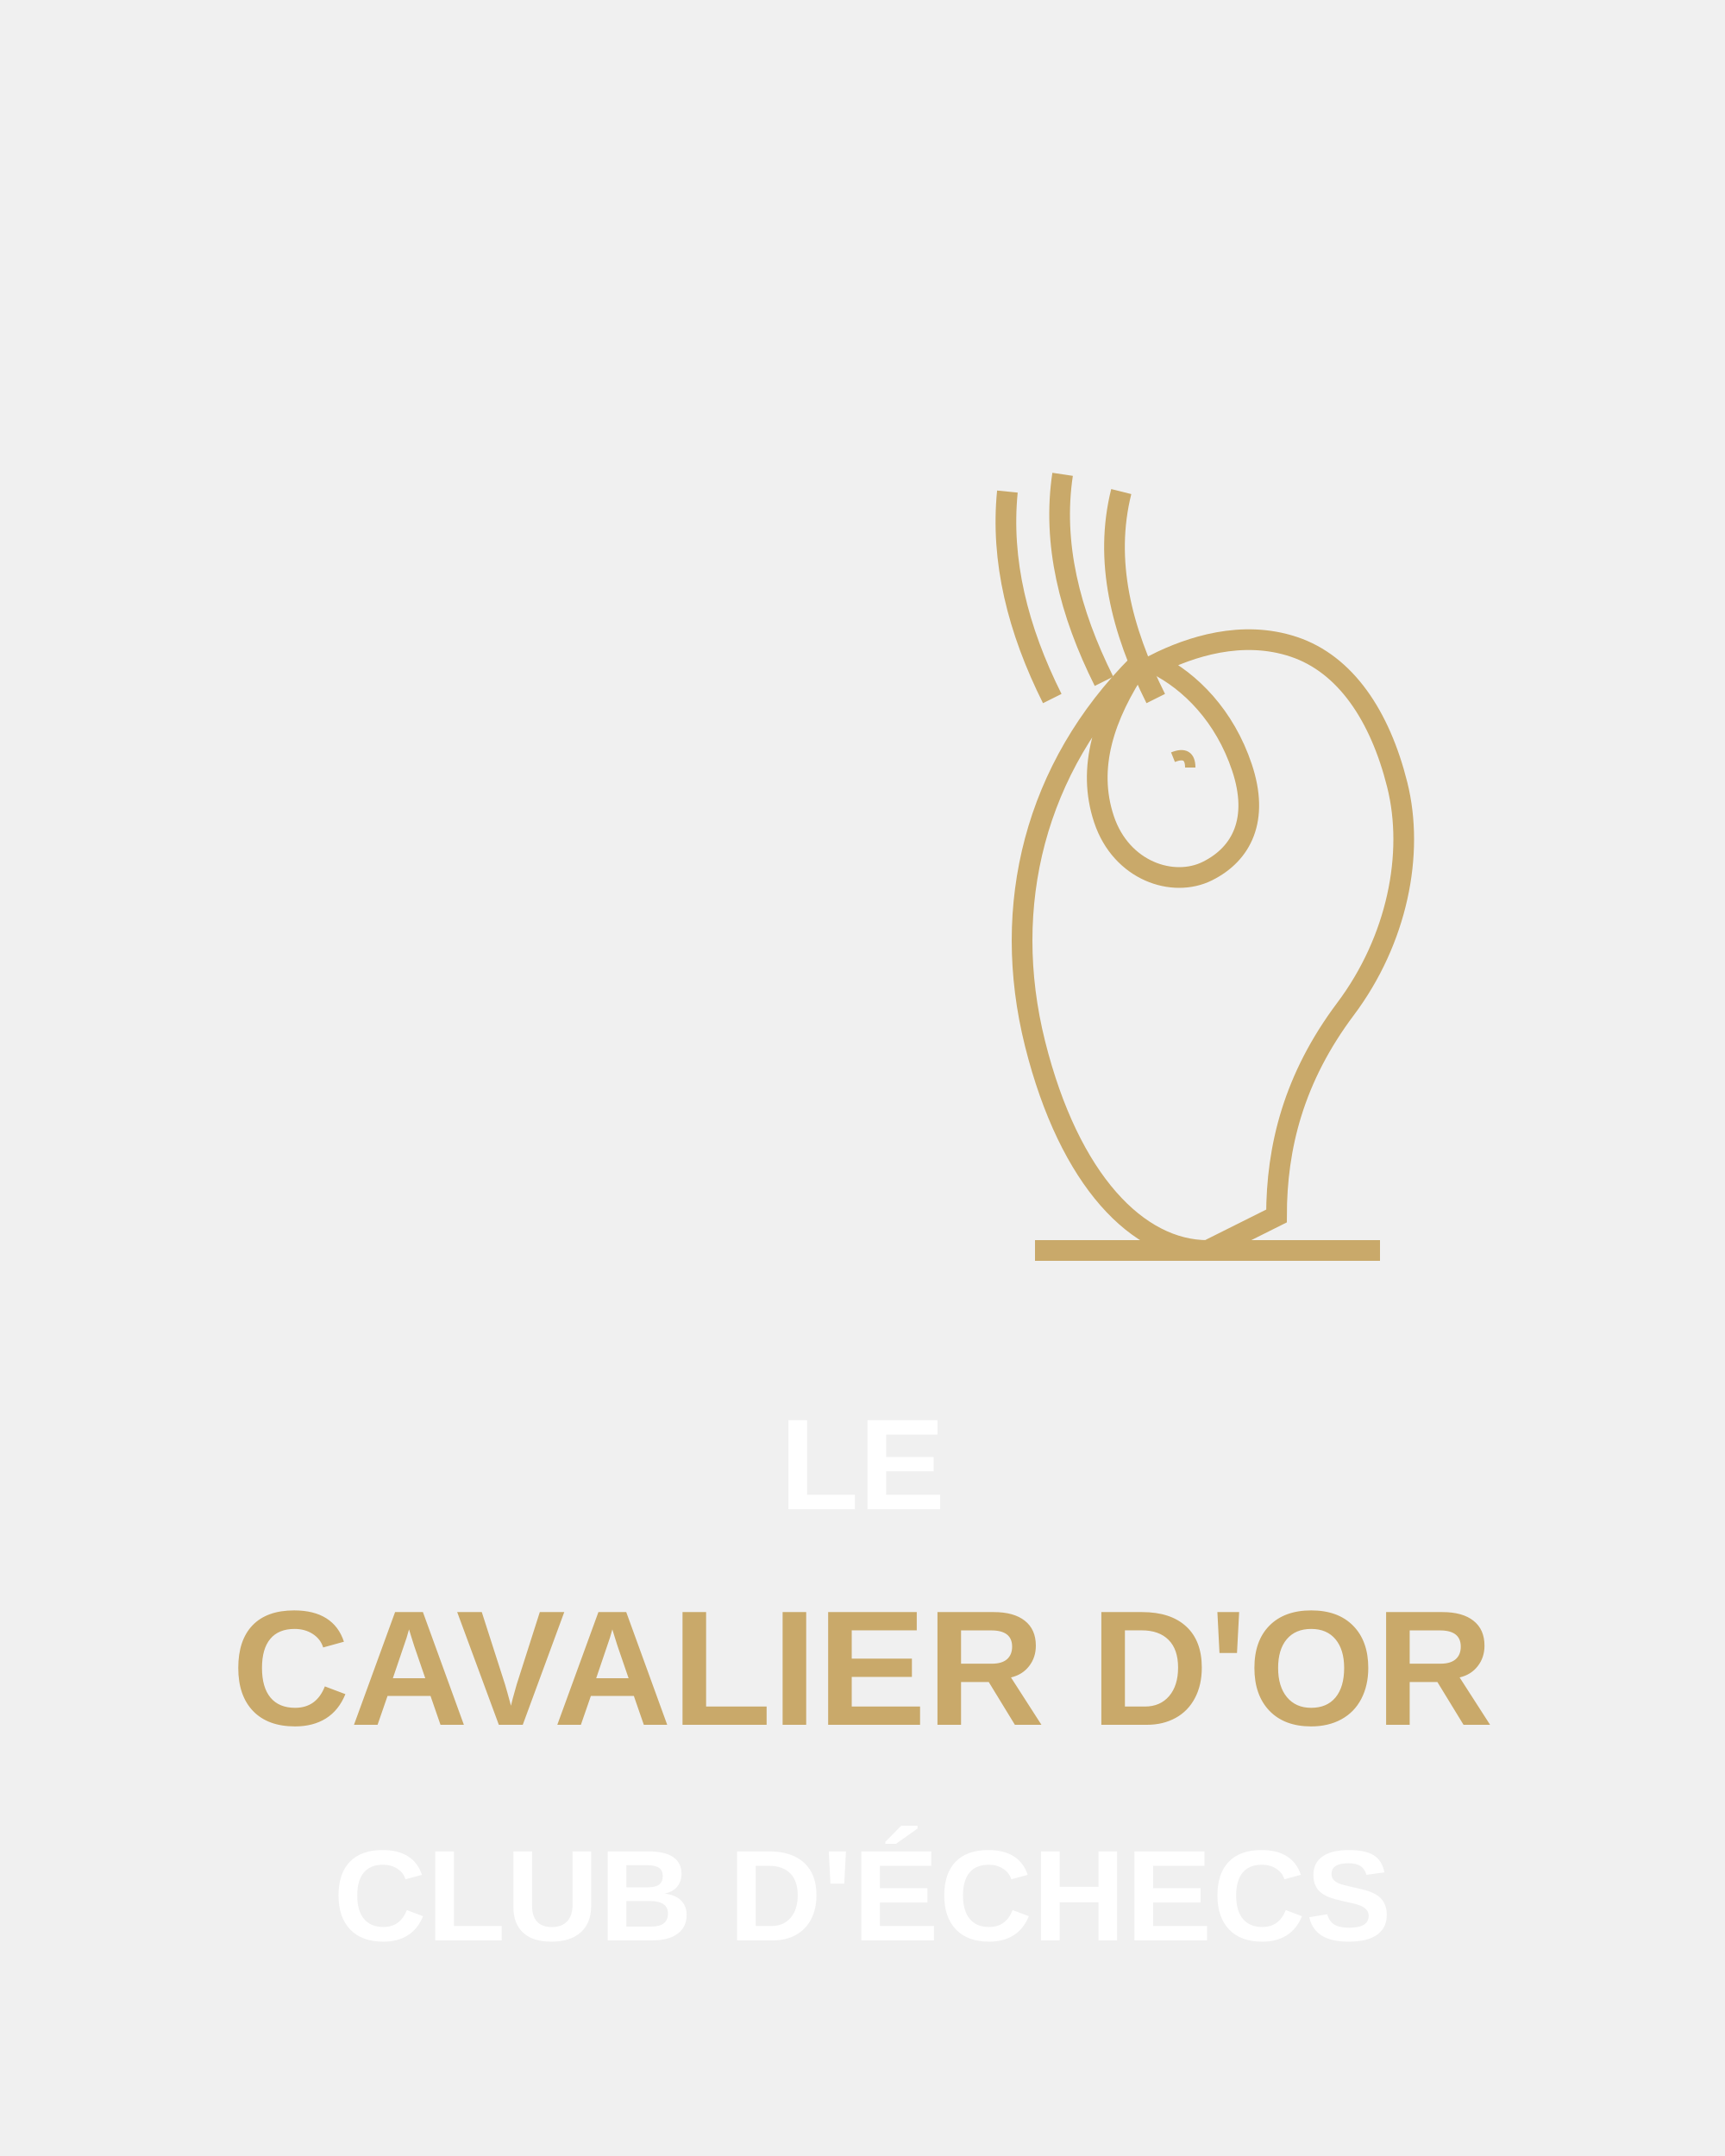
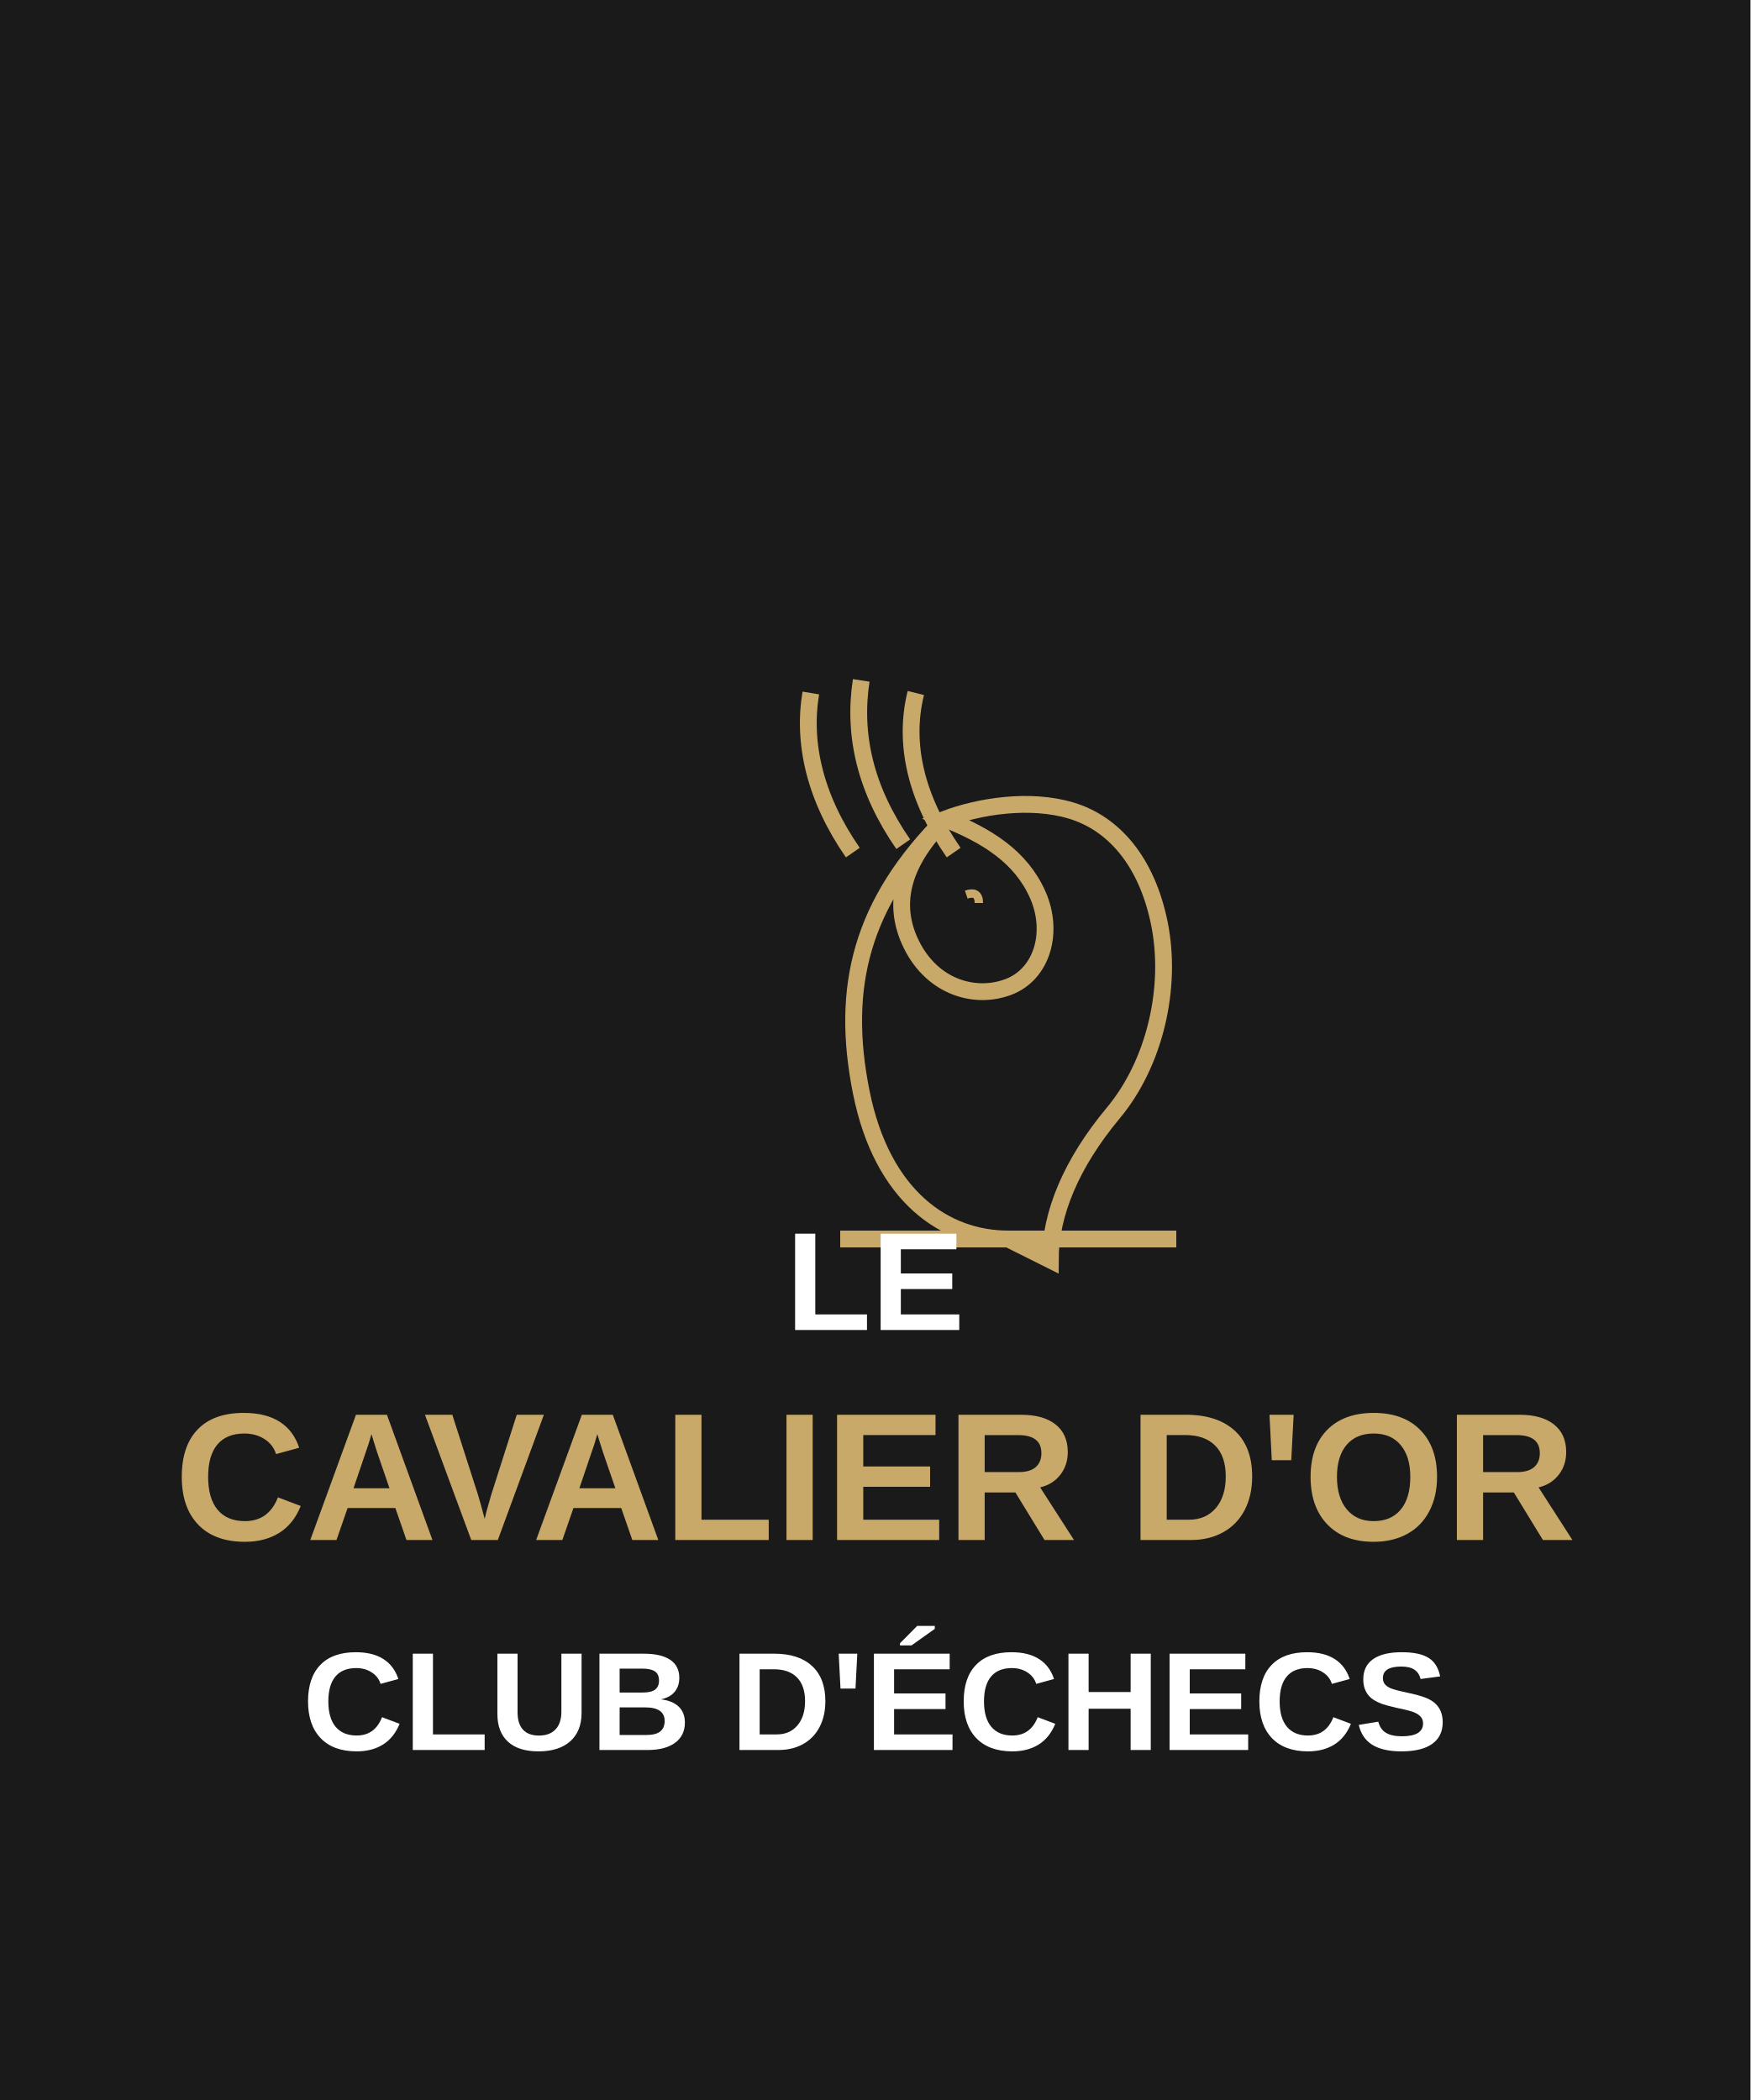
- <svg xmlns="http://www.w3.org/2000/svg" width="400" height="500" viewBox="0 0 400 500" fill="none">
-   <g transform="translate(120, 50) scale(0.8)">
-     <path d="M200 300             C180 300, 160 280, 150 240            C140 200, 150 160, 180 130            C170 145, 165 160, 170 175            C175 190, 190 195, 200 190            C210 185, 215 175, 210 160            C205 145, 195 135, 185 130            C195 125, 210 120, 225 125            C240 130, 250 145, 255 165            C260 185, 255 210, 240 230            C225 250, 220 270, 220 290            L200 300Z" stroke="#C9A96A" stroke-width="6" fill="none" />
-     <path d="M185 140             C175 120, 170 100, 175 80" stroke="#C9A96A" stroke-width="6" fill="none" />
-     <path d="M170 135            C160 115, 155 95, 158 75" stroke="#C9A96A" stroke-width="6" fill="none" />
-     <path d="M155 140            C145 120, 140 100, 142 80" stroke="#C9A96A" stroke-width="6" fill="none" />
-     <line x1="150" y1="300" x2="250" y2="300" stroke="#C9A96A" stroke-width="6" />
-     <path d="M195 160 Q195 155, 190 157" stroke="#C9A96A" stroke-width="3" fill="none" />
+ <svg xmlns="http://www.w3.org/2000/svg" width="500" height="600" viewBox="0 0 500 600" fill="none">
+   <rect width="500" height="600" fill="#1A1A1A" />
+   <g transform="translate(150, 150) scale(1.2)">
+     <path d="M115 170             C100 170, 85 160, 80 135            C75 110, 80 90, 100 70            C90 80, 87 90, 92 100            C97 110, 107 113, 115 110            C123 107, 126 97, 122 88            C118 79, 110 74, 100 70            C108 67, 120 65, 130 68            C140 71, 148 80, 151 95            C154 110, 150 128, 140 140            C130 152, 125 164, 125 175            L115 170Z" stroke="#C9A96A" stroke-width="4" fill="none" />
+     <path d="M102 78               C93 65, 90 52, 93 40" stroke="#C9A96A" stroke-width="4" fill="none" />
+     <path d="M90 76              C81 63, 78 50, 80 37" stroke="#C9A96A" stroke-width="4" fill="none" />
+     <path d="M78 78              C69 65, 66 52, 68 40" stroke="#C9A96A" stroke-width="4" fill="none" />
+     <line x1="75" y1="170" x2="155" y2="170" stroke="#C9A96A" stroke-width="4" />
+     <path d="M108 90 Q108 87, 105 88" stroke="#C9A96A" stroke-width="2" fill="none" />
  </g>
-   <text x="200" y="350" fill="#FFFFFF" font-family="Arial, sans-serif" font-size="30" font-weight="600" text-anchor="middle">LE</text>
-   <text x="200" y="400" fill="#C9A96A" font-family="Arial, sans-serif" font-size="38" font-weight="bold" text-anchor="middle">CAVALIER D'OR</text>
-   <text x="200" y="450" fill="#FFFFFF" font-family="Arial, sans-serif" font-size="30" font-weight="600" text-anchor="middle">CLUB D'ÉCHECS</text>
+   <text x="250" y="380" fill="#FFFFFF" font-family="Arial, sans-serif" font-size="40" font-weight="600" text-anchor="middle">LE</text>
+   <text x="250" y="440" fill="#C9A96A" font-family="Arial, sans-serif" font-size="52" font-weight="bold" text-anchor="middle">CAVALIER D'OR</text>
+   <text x="250" y="500" fill="#FFFFFF" font-family="Arial, sans-serif" font-size="40" font-weight="600" text-anchor="middle">CLUB D'ÉCHECS</text>
</svg>
